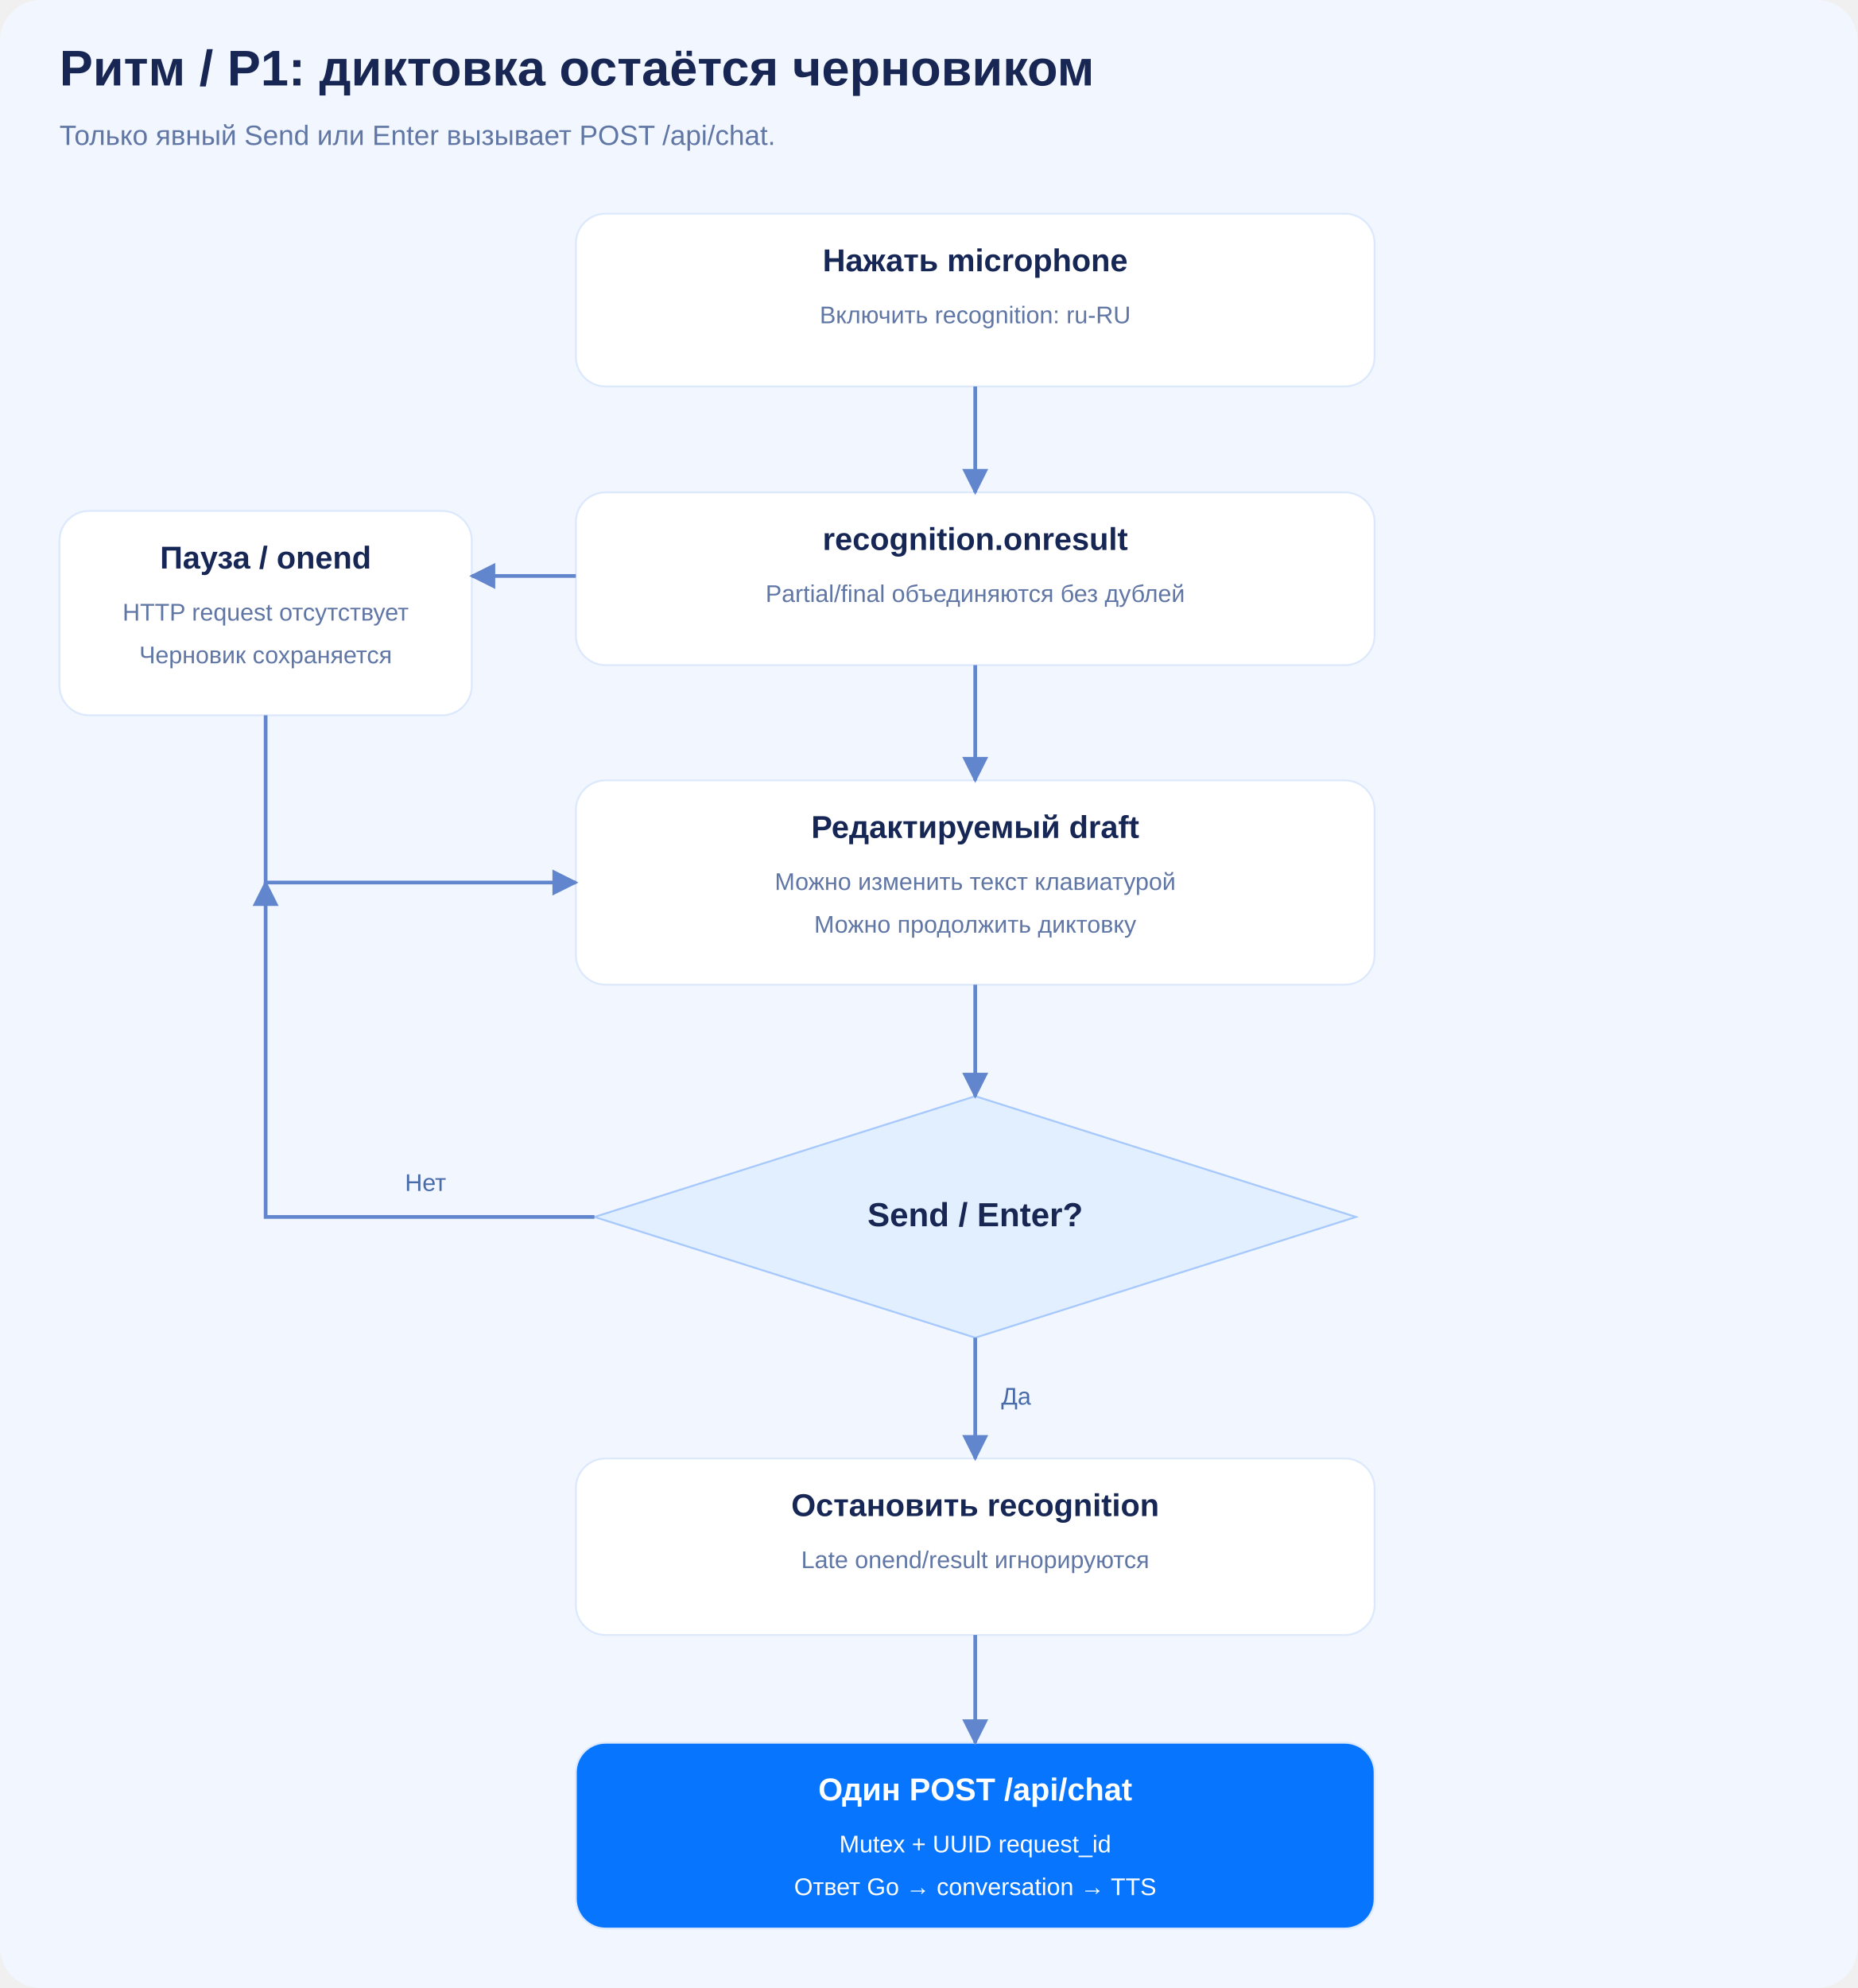
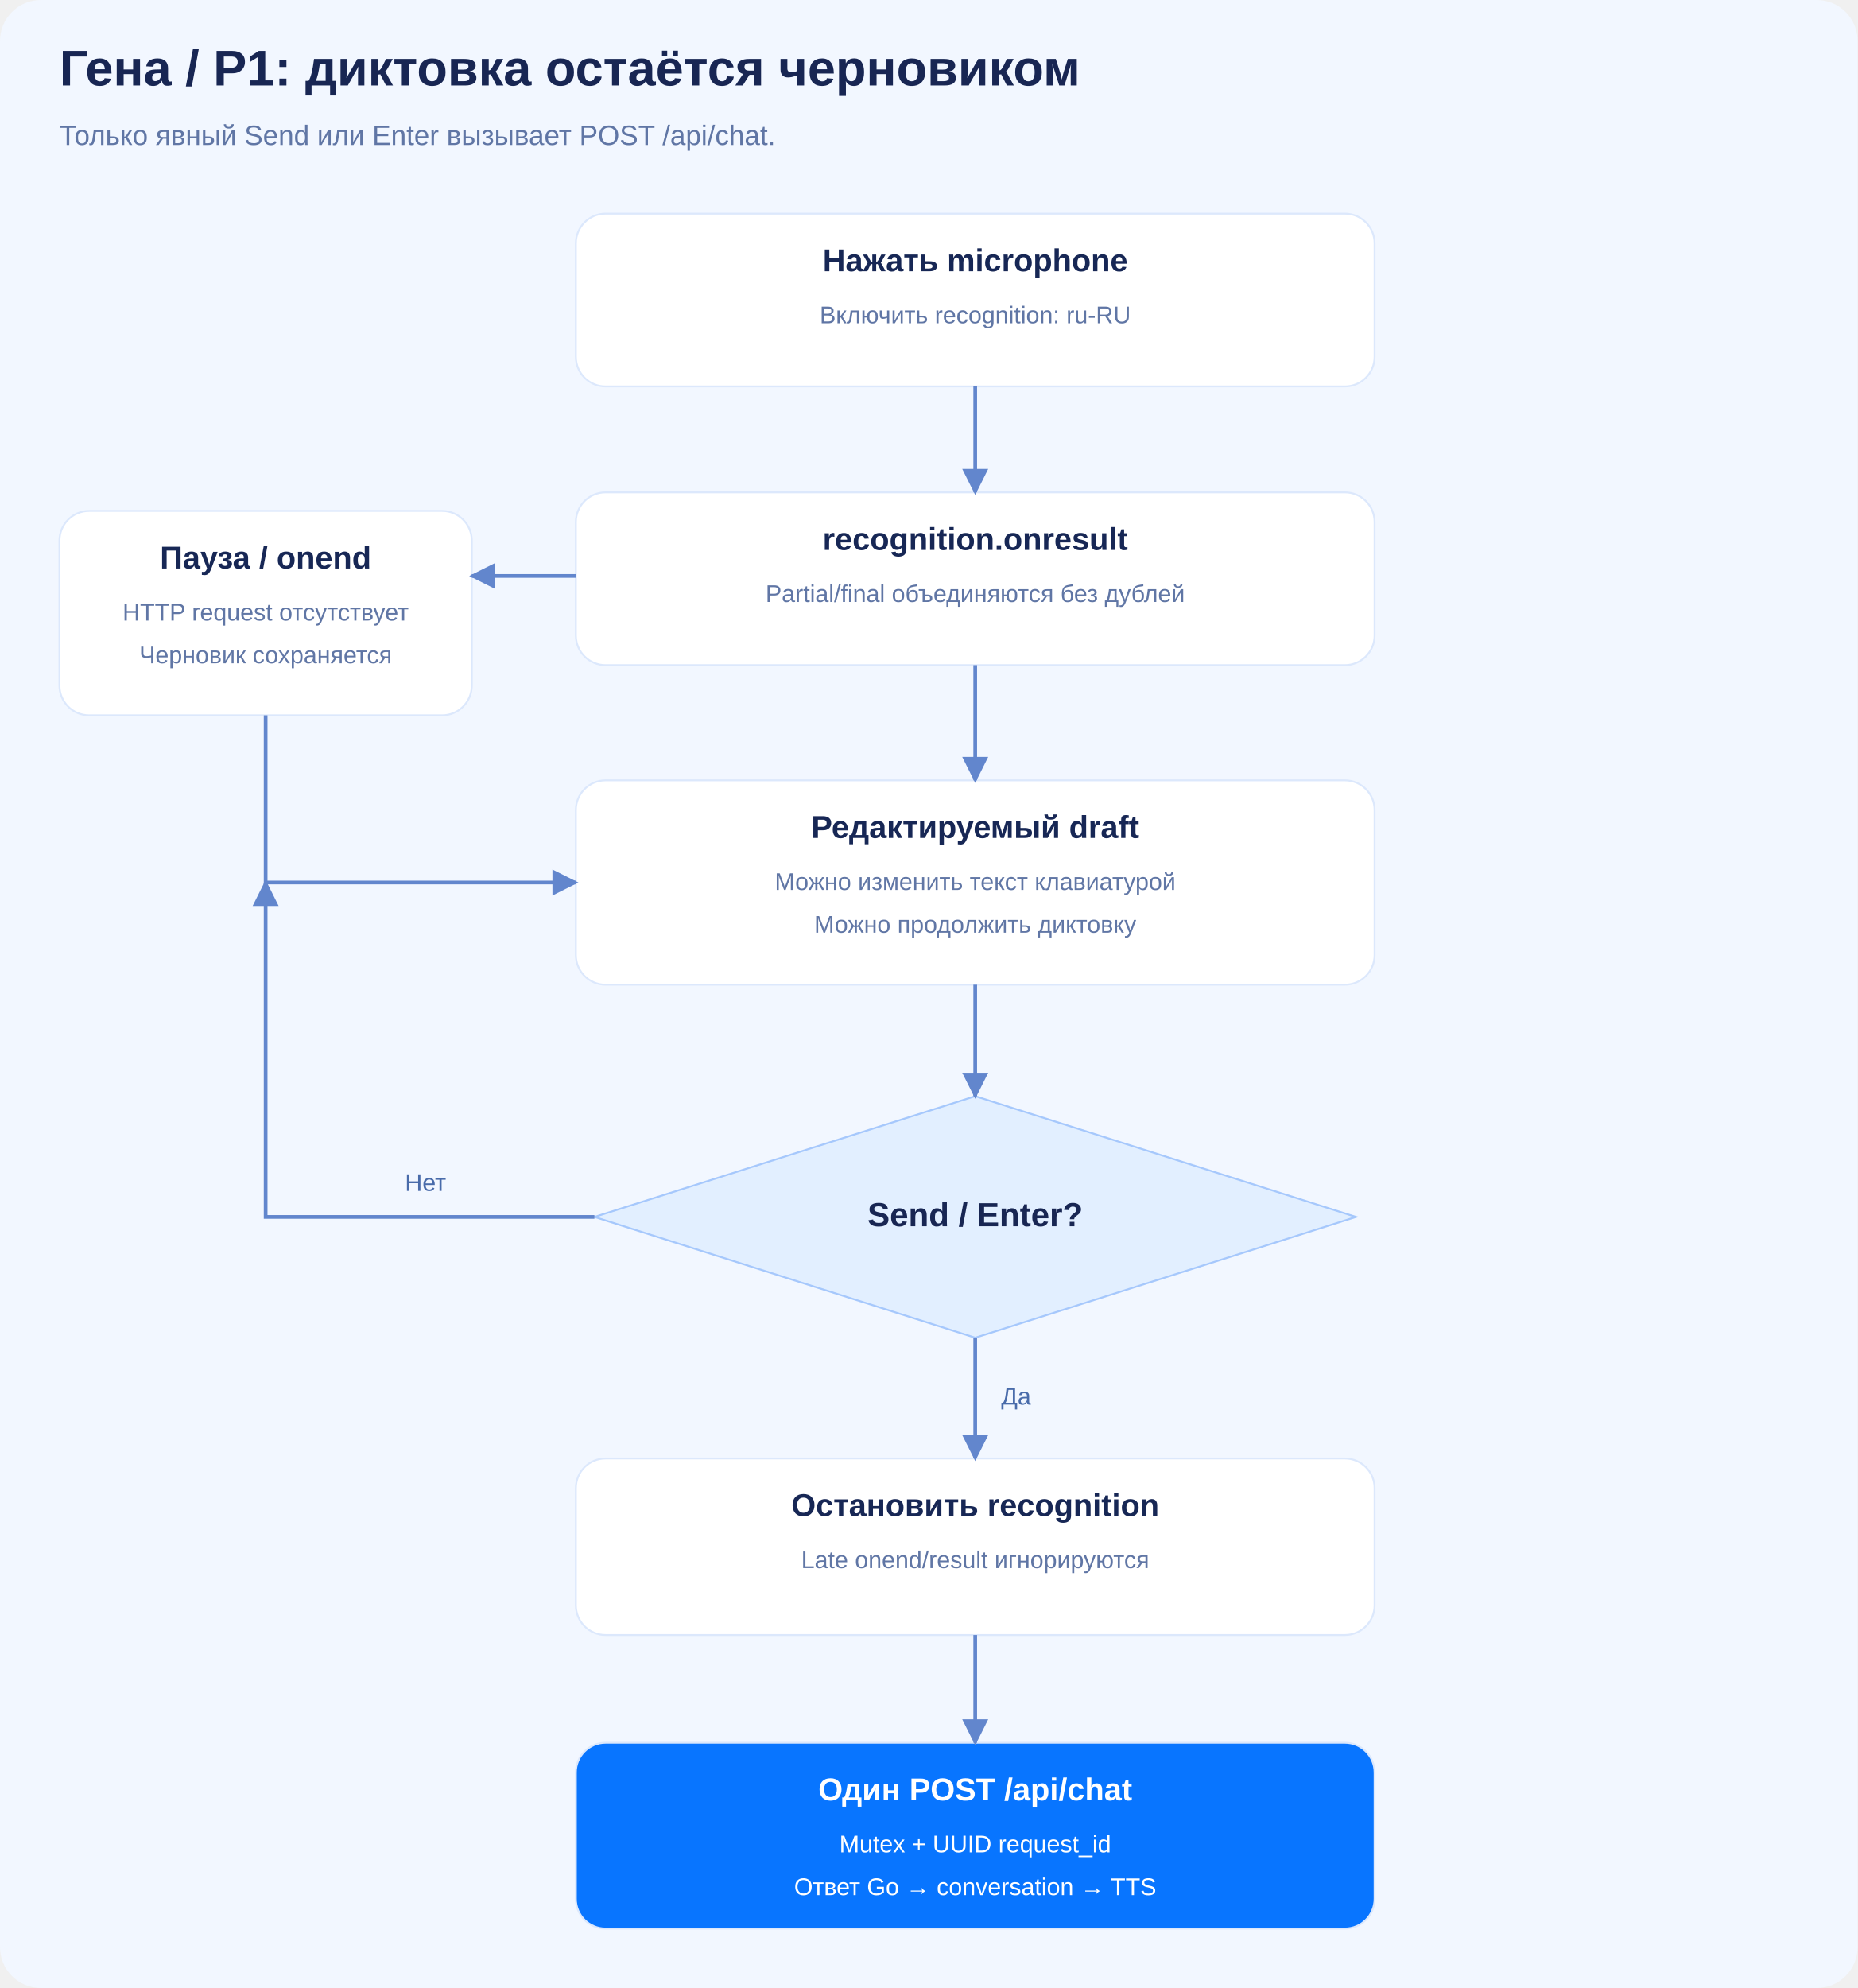
- <svg xmlns="http://www.w3.org/2000/svg" viewBox="0 0 1000 1070" role="img" aria-label="Ритм / P1: диктовка остаётся черновиком">
+ <svg xmlns="http://www.w3.org/2000/svg" viewBox="0 0 1000 1070" role="img" aria-label="Гена / P1: диктовка остаётся черновиком">
  <defs>
    <marker id="arrow" viewBox="0 0 10 10" refX="9" refY="5" markerWidth="7" markerHeight="7" orient="auto-start-reverse">
      <path d="M0 0 L10 5 L0 10Z" fill="#6286cd" />
    </marker>
  </defs>
  <rect width="1000" height="1070" rx="22" fill="#f2f7ff" />
  <g font-family="Segoe UI,Arial,sans-serif" fill="#182653">
-     <text x="32" y="46" font-size="27" font-weight="700">Ритм / P1: диктовка остаётся черновиком</text>
+     <text x="32" y="46" font-size="27" font-weight="700">Гена / P1: диктовка остаётся черновиком</text>
    <text x="32" y="78" font-size="15" fill="#6076a5">Только явный Send или Enter вызывает POST /api/chat.</text>
    <rect x="310" y="115" width="430" height="93" rx="16" fill="#ffffff" stroke="#dce8fc" />
    <text x="525.0" y="146" text-anchor="middle" font-size="17" font-weight="650" fill="#172755">Нажать microphone</text>
    <text x="525.0" y="174" text-anchor="middle" font-size="13" fill="#6076a5">Включить recognition: ru-RU</text>
    <rect x="310" y="265" width="430" height="93" rx="16" fill="#ffffff" stroke="#dce8fc" />
    <text x="525.0" y="296" text-anchor="middle" font-size="17" font-weight="650" fill="#172755">recognition.onresult</text>
    <text x="525.0" y="324" text-anchor="middle" font-size="13" fill="#6076a5">Partial/final объединяются без дублей</text>
    <rect x="310" y="420" width="430" height="110" rx="16" fill="#ffffff" stroke="#dce8fc" />
    <text x="525.0" y="451" text-anchor="middle" font-size="17" font-weight="650" fill="#172755">Редактируемый draft</text>
    <text x="525.0" y="479" text-anchor="middle" font-size="13" fill="#6076a5">Можно изменить текст клавиатурой</text>
    <text x="525.0" y="502" text-anchor="middle" font-size="13" fill="#6076a5">Можно продолжить диктовку</text>
    <rect x="32" y="275" width="222" height="110" rx="16" fill="#ffffff" stroke="#dce8fc" />
    <text x="143.0" y="306" text-anchor="middle" font-size="17" font-weight="650" fill="#172755">Пауза / onend</text>
    <text x="143.0" y="334" text-anchor="middle" font-size="13" fill="#6076a5">HTTP request отсутствует</text>
    <text x="143.0" y="357" text-anchor="middle" font-size="13" fill="#6076a5">Черновик сохраняется</text>
    <polyline points="310,310 254,310" fill="none" stroke="#6286cd" stroke-width="2" marker-end="url(#arrow)" />
    <polyline points="143,385 143,475 310,475" fill="none" stroke="#6286cd" stroke-width="2" marker-end="url(#arrow)" />
    <polyline points="525,208 525,265" fill="none" stroke="#6286cd" stroke-width="2" marker-end="url(#arrow)" />
    <polyline points="525,358 525,420" fill="none" stroke="#6286cd" stroke-width="2" marker-end="url(#arrow)" />
    <polygon points="525,590 730,655 525,720 320,655" fill="#e2efff" stroke="#a6c8fc" />
    <text x="525" y="660" text-anchor="middle" font-size="18" font-weight="600">Send / Enter?</text>
    <polyline points="525,530 525,590" fill="none" stroke="#6286cd" stroke-width="2" marker-end="url(#arrow)" />
    <polyline points="320,655 143,655 143,475" fill="none" stroke="#6286cd" stroke-width="2" marker-end="url(#arrow)" />
    <text x="218" y="641" font-size="13" fill="#496baa">Нет</text>
    <rect x="310" y="785" width="430" height="95" rx="16" fill="#ffffff" stroke="#dce8fc" />
    <text x="525.0" y="816" text-anchor="middle" font-size="17" font-weight="650" fill="#172755">Остановить recognition</text>
    <text x="525.0" y="844" text-anchor="middle" font-size="13" fill="#6076a5">Late onend/result игнорируются</text>
    <polyline points="525,720 525,785" fill="none" stroke="#6286cd" stroke-width="2" marker-end="url(#arrow)" />
    <text x="539" y="756" font-size="13" fill="#496baa">Да</text>
    <rect x="310" y="938" width="430" height="100" rx="16" fill="#0875ff" stroke="#dce8fc" />
    <text x="525.0" y="969" text-anchor="middle" font-size="17" font-weight="650" fill="#ffffff">Один POST /api/chat</text>
    <text x="525.0" y="997" text-anchor="middle" font-size="13" fill="#ffffff">Mutex + UUID request_id</text>
    <text x="525.0" y="1020" text-anchor="middle" font-size="13" fill="#ffffff">Ответ Go → conversation → TTS</text>
    <polyline points="525,880 525,938" fill="none" stroke="#6286cd" stroke-width="2" marker-end="url(#arrow)" />
  </g>
</svg>
